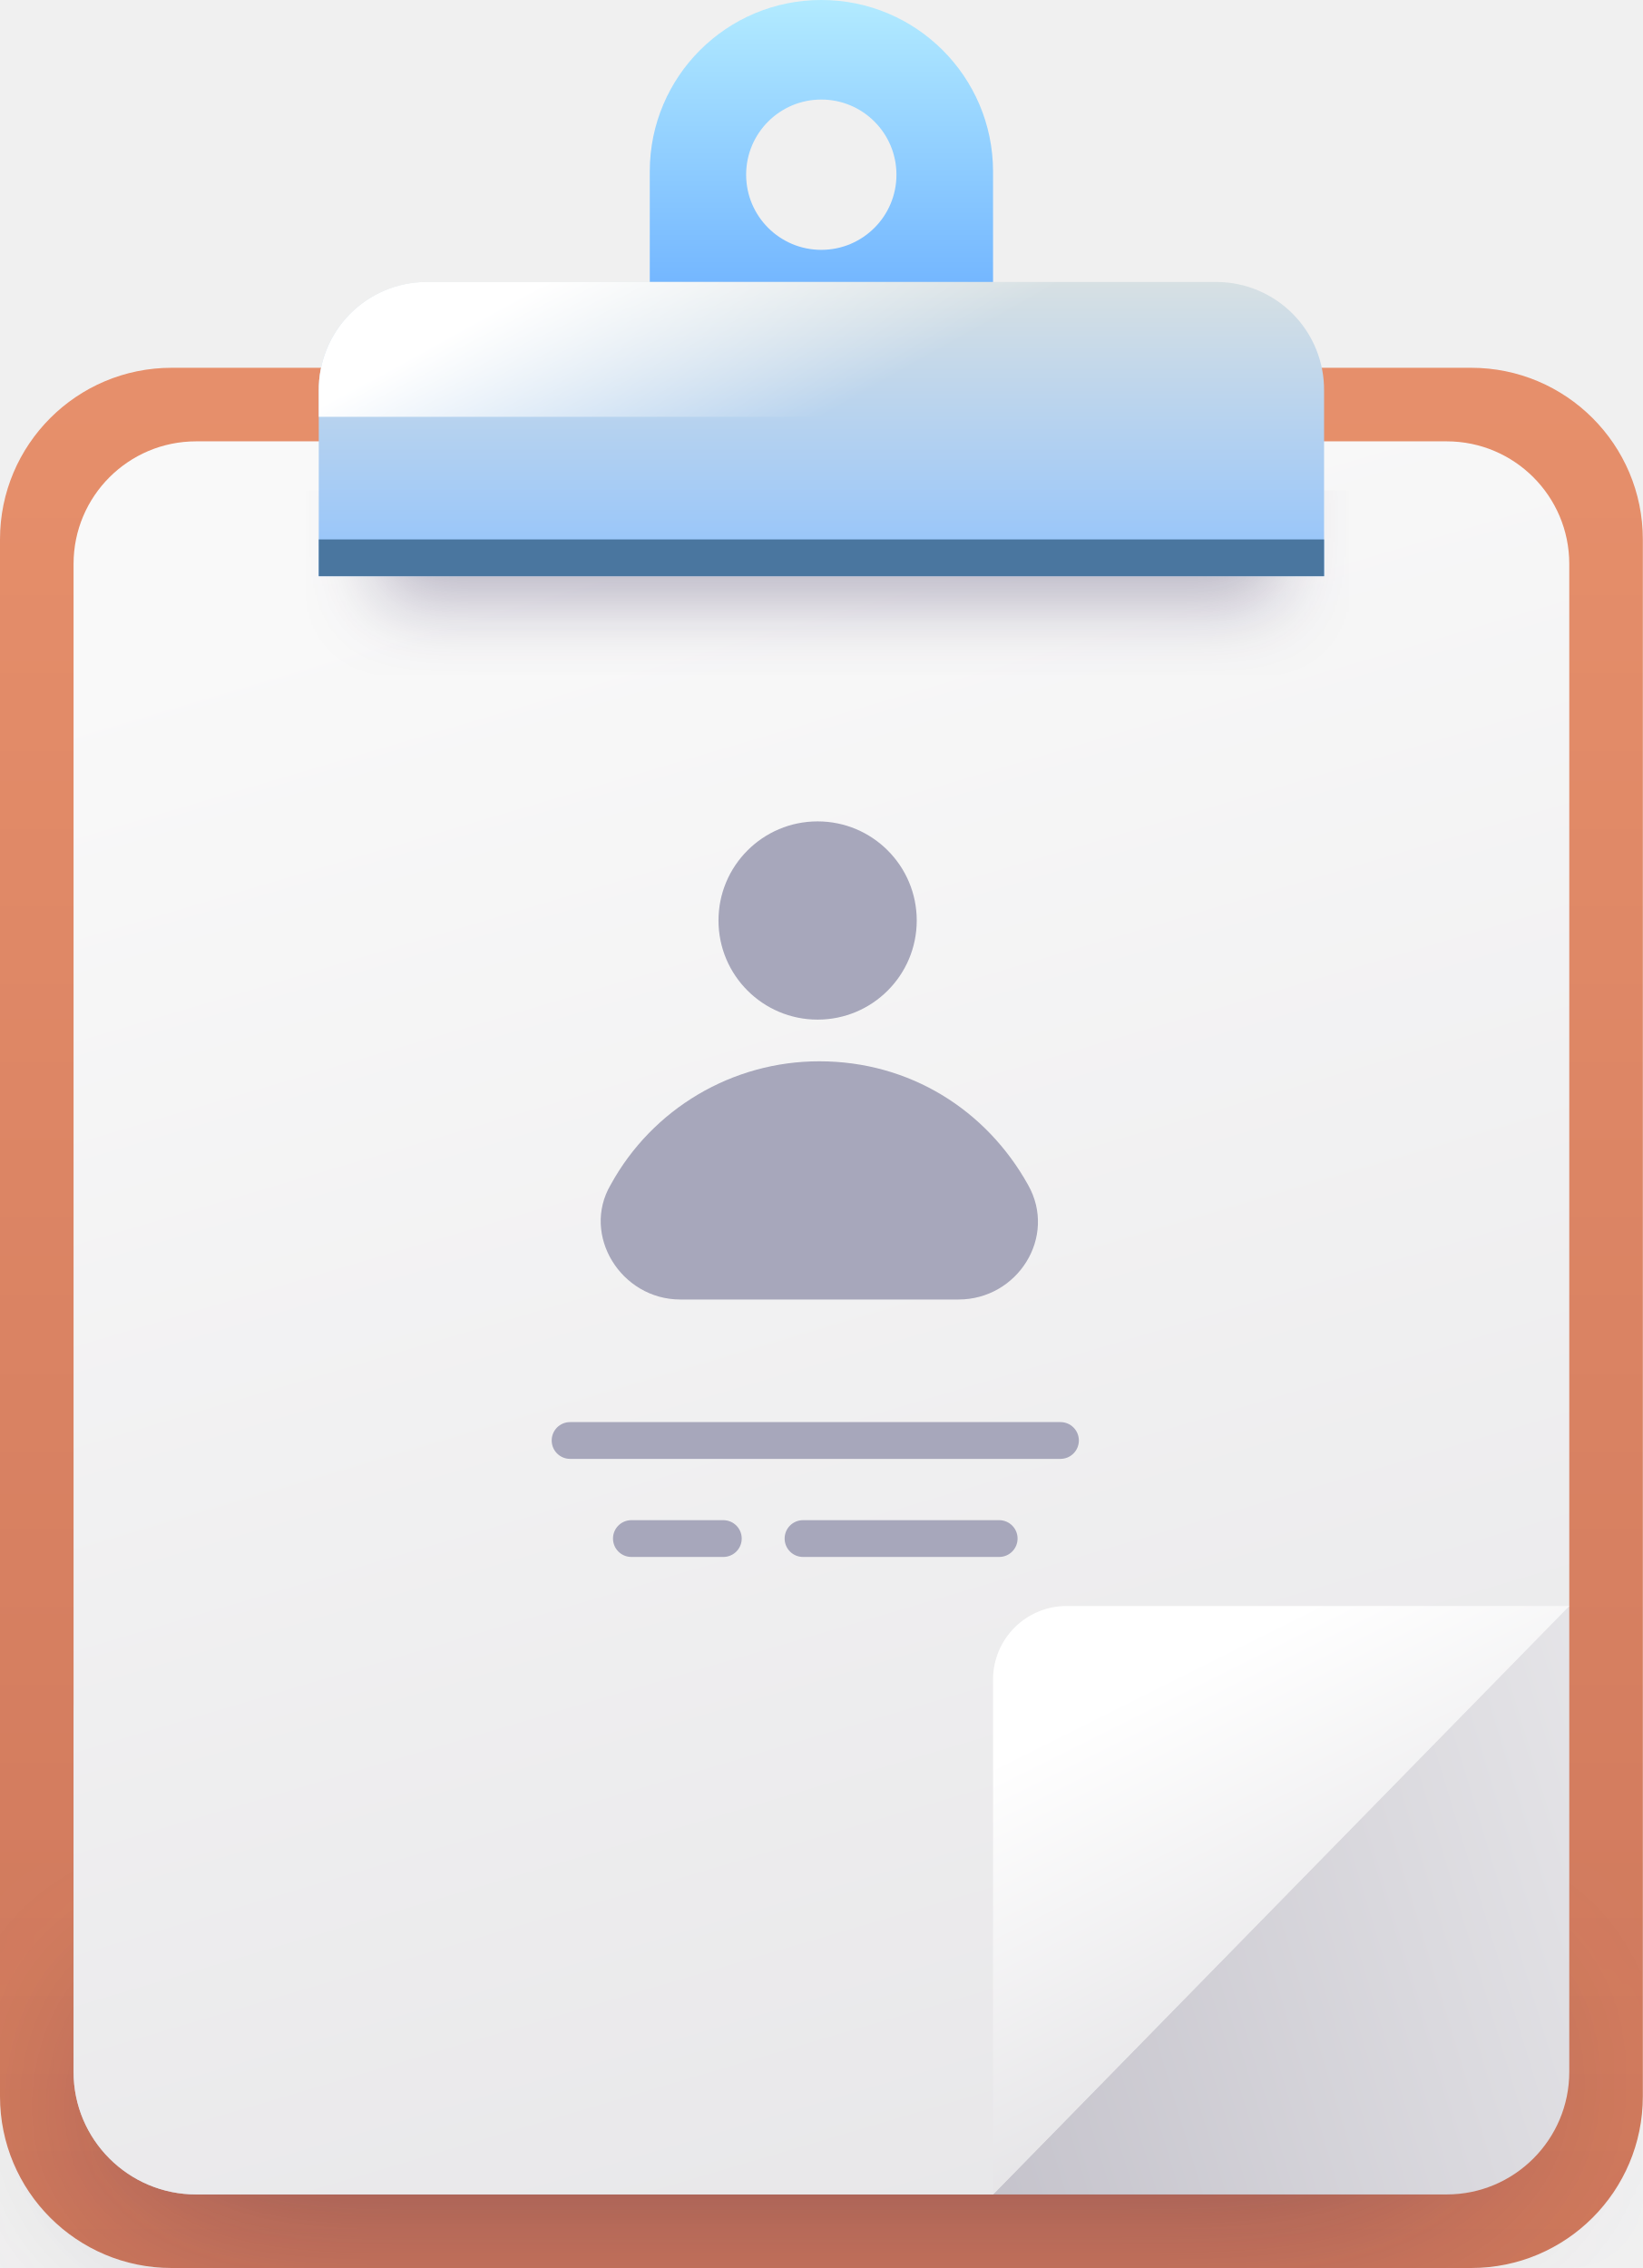
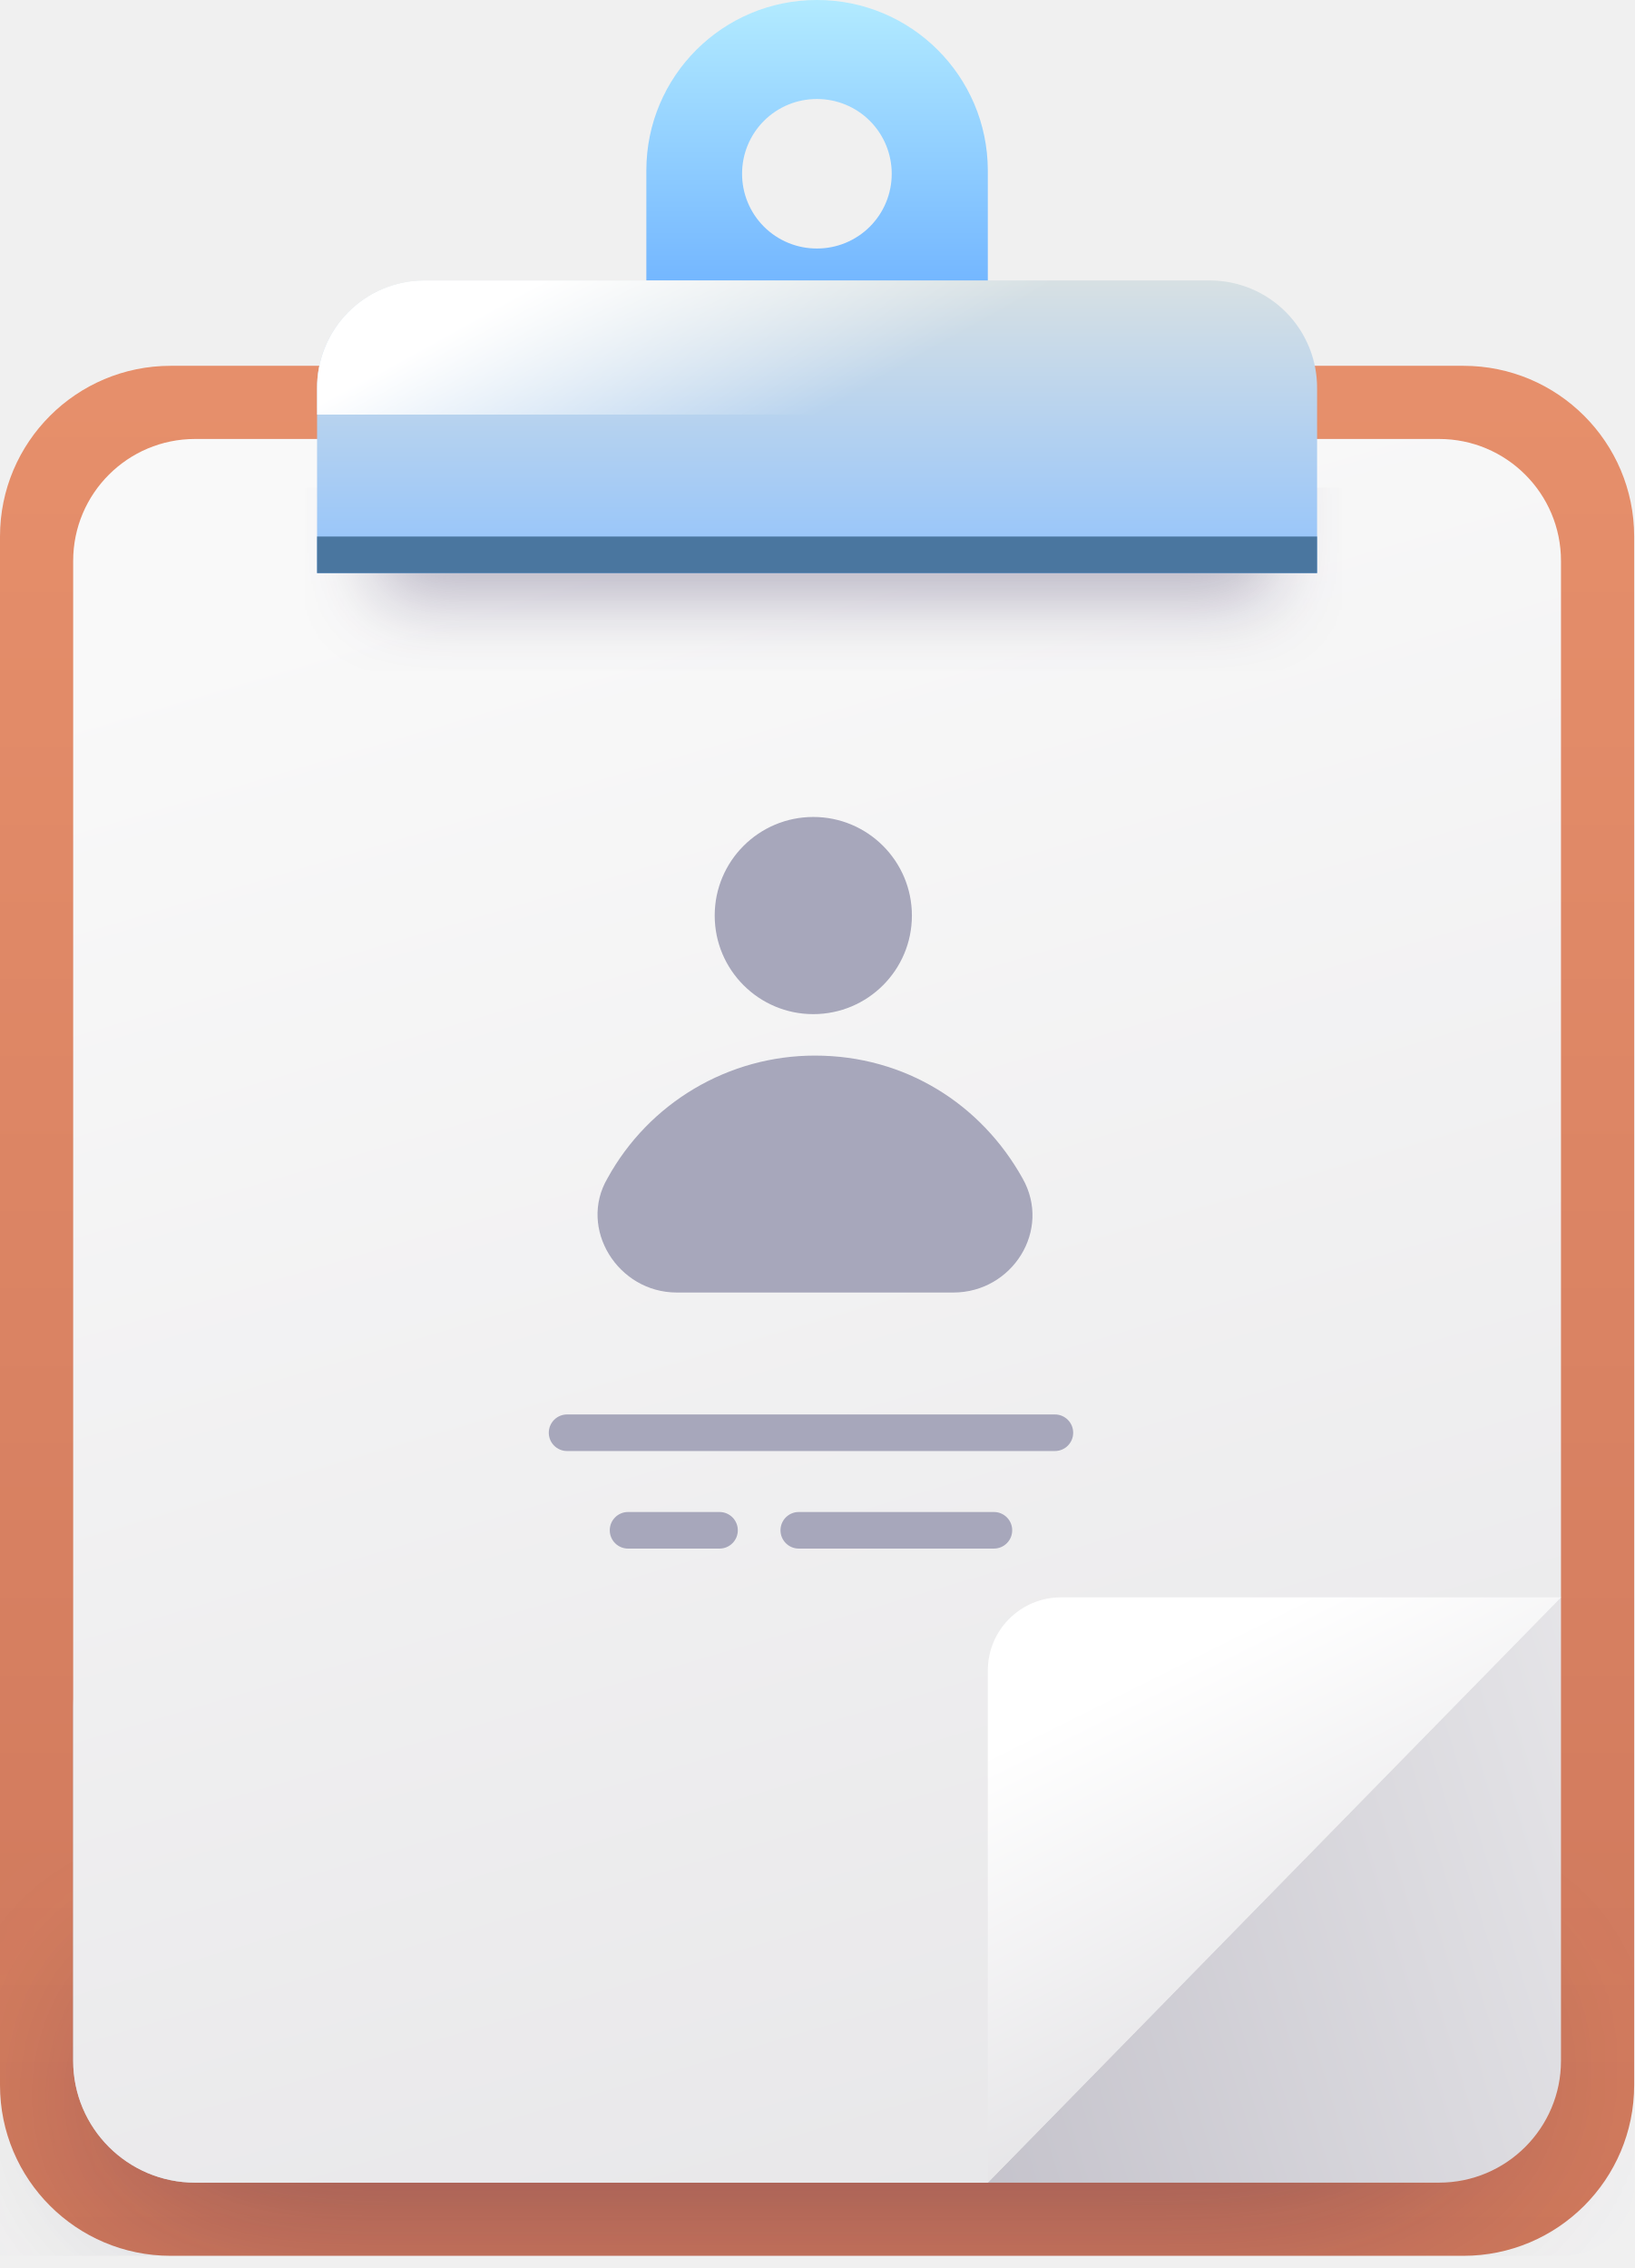
- <svg xmlns="http://www.w3.org/2000/svg" width="134" height="185" fill="none" viewBox="0 0 134 185">
+ <svg xmlns="http://www.w3.org/2000/svg" width="134" height="186" fill="none" viewBox="0 0 134 186">
  <defs />
-   <path fill="url(#paint0_linear)" d="M0 44a14 14 0 0114-14h106a14 14 0 0114 14v127a14 14 0 01-14 14H14a14 14 0 01-14-14V44z" />
-   <mask id="a" width="134" height="33" x="0" y="152" maskUnits="userSpaceOnUse">
-     <path fill="#C4C4C4" d="M0 152h134v27a6 6 0 01-6 6H0v-33z" />
-   </mask>
-   <g filter="url(#filter0_f)" mask="url(#a)" opacity=".6">
-     <path fill="#221548" d="M12.5 178.82L10 165.86h113a18.38 18.38 0 01-17.57 12.96H12.5z" />
+   <g clip-path="url(#clip0)">
+     <path fill="url(#paint0_linear)" d="M0 44a14 14 0 0114-14h106a14 14 0 0114 14v127a14 14 0 01-14 14H14a14 14 0 01-14-14V44z" />
+     <mask id="a" width="134" height="33" x="0" y="152" maskUnits="userSpaceOnUse">
+       <path fill="#C4C4C4" d="M0 152h134v27a6 6 0 01-6 6H0v-33z" />
+     </mask>
+     <g filter="url(#filter0_f)" mask="url(#a)" opacity=".6">
+       <path fill="#221548" d="M12.5 178.82L10 165.86h113a18.38 18.38 0 01-17.57 12.96H12.5z" />
+     </g>
+     <path fill="url(#paint1_linear)" d="M6 140a9 9 0 019-9h113v38a10 10 0 01-10 10H16a10 10 0 01-10-10v-29z" />
+     <path fill="url(#paint2_linear)" d="M6 46a10 10 0 0110-10h102a10 10 0 0110 10v85l-47 48H16a10 10 0 01-10-10V46z" />
+     <path fill="#A7A7BB" d="M45 117.5a1.5 1.5 0 011.5-1.5h40a1.5 1.5 0 010 3h-40a1.5 1.5 0 01-1.5-1.5zm5 8a1.5 1.5 0 011.5-1.5H59a1.5 1.5 0 010 3h-7.5a1.5 1.5 0 01-1.5-1.5zm14 0a1.5 1.5 0 011.5-1.5h16a1.5 1.5 0 010 3h-16a1.5 1.5 0 01-1.5-1.5z" />
+     <path fill="url(#paint3_linear)" d="M128 131l-47 48v-42a6 6 0 016-6h41z" />
+     <mask id="b" width="122" height="33" x="6" y="40" maskUnits="userSpaceOnUse">
+       <path fill="#C4C4C4" d="M6 40h122v27a6 6 0 01-6 6H6V40z" />
+     </mask>
+     <g filter="url(#filter1_f)" mask="url(#b)" opacity=".4">
+       <path fill="#221548" d="M31 49V36h73v13H31z" />
+     </g>
+     <path fill="url(#paint4_linear)" d="M66.99 0A13.98 13.98 0 0053 13.96V33h28V13.96A14 14 0 0066.99 0zm0 20.38a6.12 6.12 0 01-6.14-6.13 6.12 6.12 0 016.14-6.13 6.12 6.12 0 016.13 6.13A6.12 6.12 0 0167 20.38z" />
+     <path fill="url(#paint5_linear)" d="M107.97 47H26V31.89A8.8 8.8 0 0134.73 23h64.54a8.8 8.8 0 018.73 8.89V47h-.03z" />
+     <path fill="#4A769F" d="M26 44h82v3H26z" />
+     <path fill="url(#paint6_linear)" d="M26.03 34H108v-2.11A8.8 8.8 0 0099.27 23H34.73A8.8 8.8 0 0026 31.89V34h.03z" />
+     <path fill="#A7A7BB" d="M66.69 83.17a8.08 8.08 0 100-16.17 8.08 8.08 0 000 16.17zM55.49 106c-4.83 0-8.09-5.25-5.68-9.36a19.4 19.4 0 0117.02-10.07c7.38 0 13.62 3.97 17.02 10.07 2.41 4.25-.85 9.36-5.67 9.36h-22.7z" />
  </g>
-   <path fill="url(#paint1_linear)" d="M6 140a9 9 0 019-9h113v38a10 10 0 01-10 10H16a10 10 0 01-10-10v-29z" />
-   <path fill="url(#paint2_linear)" d="M6 46a10 10 0 0110-10h102a10 10 0 0110 10v85l-47 48H16a10 10 0 01-10-10V46z" />
-   <path fill="#A7A7BB" d="M45 117.5c0-.83.67-1.5 1.5-1.5h40a1.5 1.5 0 010 3h-40a1.5 1.5 0 01-1.5-1.5zM50 125.5c0-.83.67-1.5 1.5-1.5H59a1.5 1.5 0 010 3h-7.5a1.5 1.5 0 01-1.5-1.5zM64 125.5c0-.83.67-1.5 1.5-1.5h16a1.5 1.5 0 010 3h-16a1.5 1.5 0 01-1.5-1.5z" />
-   <path fill="url(#paint3_linear)" d="M128 131l-47 48v-42a6 6 0 016-6h41z" />
-   <mask id="b" width="122" height="33" x="6" y="40" maskUnits="userSpaceOnUse">
-     <path fill="#C4C4C4" d="M6 40h122v27a6 6 0 01-6 6H6V40z" />
-   </mask>
-   <g filter="url(#filter1_f)" mask="url(#b)" opacity=".4">
-     <path fill="#221548" d="M31 49V36h73v13H31z" />
-   </g>
-   <path fill="url(#paint4_linear)" d="M66.99 0A13.98 13.98 0 0053 13.96V33h28V13.96A14 14 0 0066.99 0zm0 20.38a6.12 6.12 0 110-12.26 6.12 6.12 0 110 12.26z" />
-   <path fill="url(#paint5_linear)" d="M107.97 47H26V31.89A8.8 8.8 0 0134.73 23h64.54a8.8 8.8 0 018.73 8.89V47h-.03z" />
-   <path fill="#4A769F" d="M26 44h82v3H26z" />
-   <path fill="url(#paint6_linear)" d="M26.03 34H108v-2.11A8.8 8.8 0 0099.27 23H34.73A8.8 8.8 0 0026 31.89V34h.03z" />
-   <path fill="#A7A7BB" d="M66.69 83.17a8.08 8.08 0 100-16.17 8.08 8.08 0 000 16.17zM55.49 106c-4.83 0-8.09-5.25-5.68-9.36a19.4 19.4 0 0117.02-10.07c7.38 0 13.62 3.97 17.02 10.07 2.41 4.25-.85 9.36-5.67 9.36h-22.7z" />
  <defs>
    <linearGradient id="paint0_linear" x1="67" x2="67" y1="20" y2="185" gradientUnits="userSpaceOnUse">
      <stop stop-color="#E8916C" />
      <stop offset="1" stop-color="#CE775B" />
    </linearGradient>
    <linearGradient id="paint1_linear" x1="71.5" x2="169" y1="168" y2="138.5" gradientUnits="userSpaceOnUse">
      <stop stop-color="#C2C0C9" />
      <stop offset="1" stop-color="#F9F9F9" />
    </linearGradient>
    <linearGradient id="paint2_linear" x1="108.5" x2="49.89" y1="241" y2="43.06" gradientUnits="userSpaceOnUse">
      <stop stop-color="#E0DFE2" />
      <stop offset="1" stop-color="#F9F9F9" />
    </linearGradient>
    <linearGradient id="paint3_linear" x1="114" x2="96.3" y1="171.5" y2="136.1" gradientUnits="userSpaceOnUse">
      <stop stop-color="#E0DFE2" />
      <stop offset="1" stop-color="#fff" />
    </linearGradient>
    <linearGradient id="paint4_linear" x1="67" x2="67" y1="-1" y2="26" gradientUnits="userSpaceOnUse">
      <stop stop-color="#B5EDFF" />
      <stop offset="1" stop-color="#6CB0FF" />
    </linearGradient>
    <linearGradient id="paint5_linear" x1="67" x2="67" y1="23" y2="47" gradientUnits="userSpaceOnUse">
      <stop stop-color="#D7E0E3" />
      <stop offset="1" stop-color="#92C3FC" />
    </linearGradient>
    <linearGradient id="paint6_linear" x1="57" x2="67" y1="16" y2="34" gradientUnits="userSpaceOnUse">
      <stop stop-color="#fff" />
      <stop offset="1" stop-color="#fff" stop-opacity="0" />
    </linearGradient>
    <filter id="filter0_f" width="146.39" height="46.36" x="-6.7" y="149.16" color-interpolation-filters="sRGB" filterUnits="userSpaceOnUse">
      <feFlood flood-opacity="0" result="BackgroundImageFix" />
      <feBlend in="SourceGraphic" in2="BackgroundImageFix" result="shape" />
      <feGaussianBlur result="effect1_foregroundBlur" stdDeviation="8.35" />
    </filter>
    <filter id="filter1_f" width="85" height="25" x="25" y="30" color-interpolation-filters="sRGB" filterUnits="userSpaceOnUse">
      <feFlood flood-opacity="0" result="BackgroundImageFix" />
      <feBlend in="SourceGraphic" in2="BackgroundImageFix" result="shape" />
      <feGaussianBlur result="effect1_foregroundBlur" stdDeviation="3" />
    </filter>
+     <clipPath id="clip0">
+       <path fill="#fff" d="M0 0h134v186H0z" />
+     </clipPath>
  </defs>
</svg>
